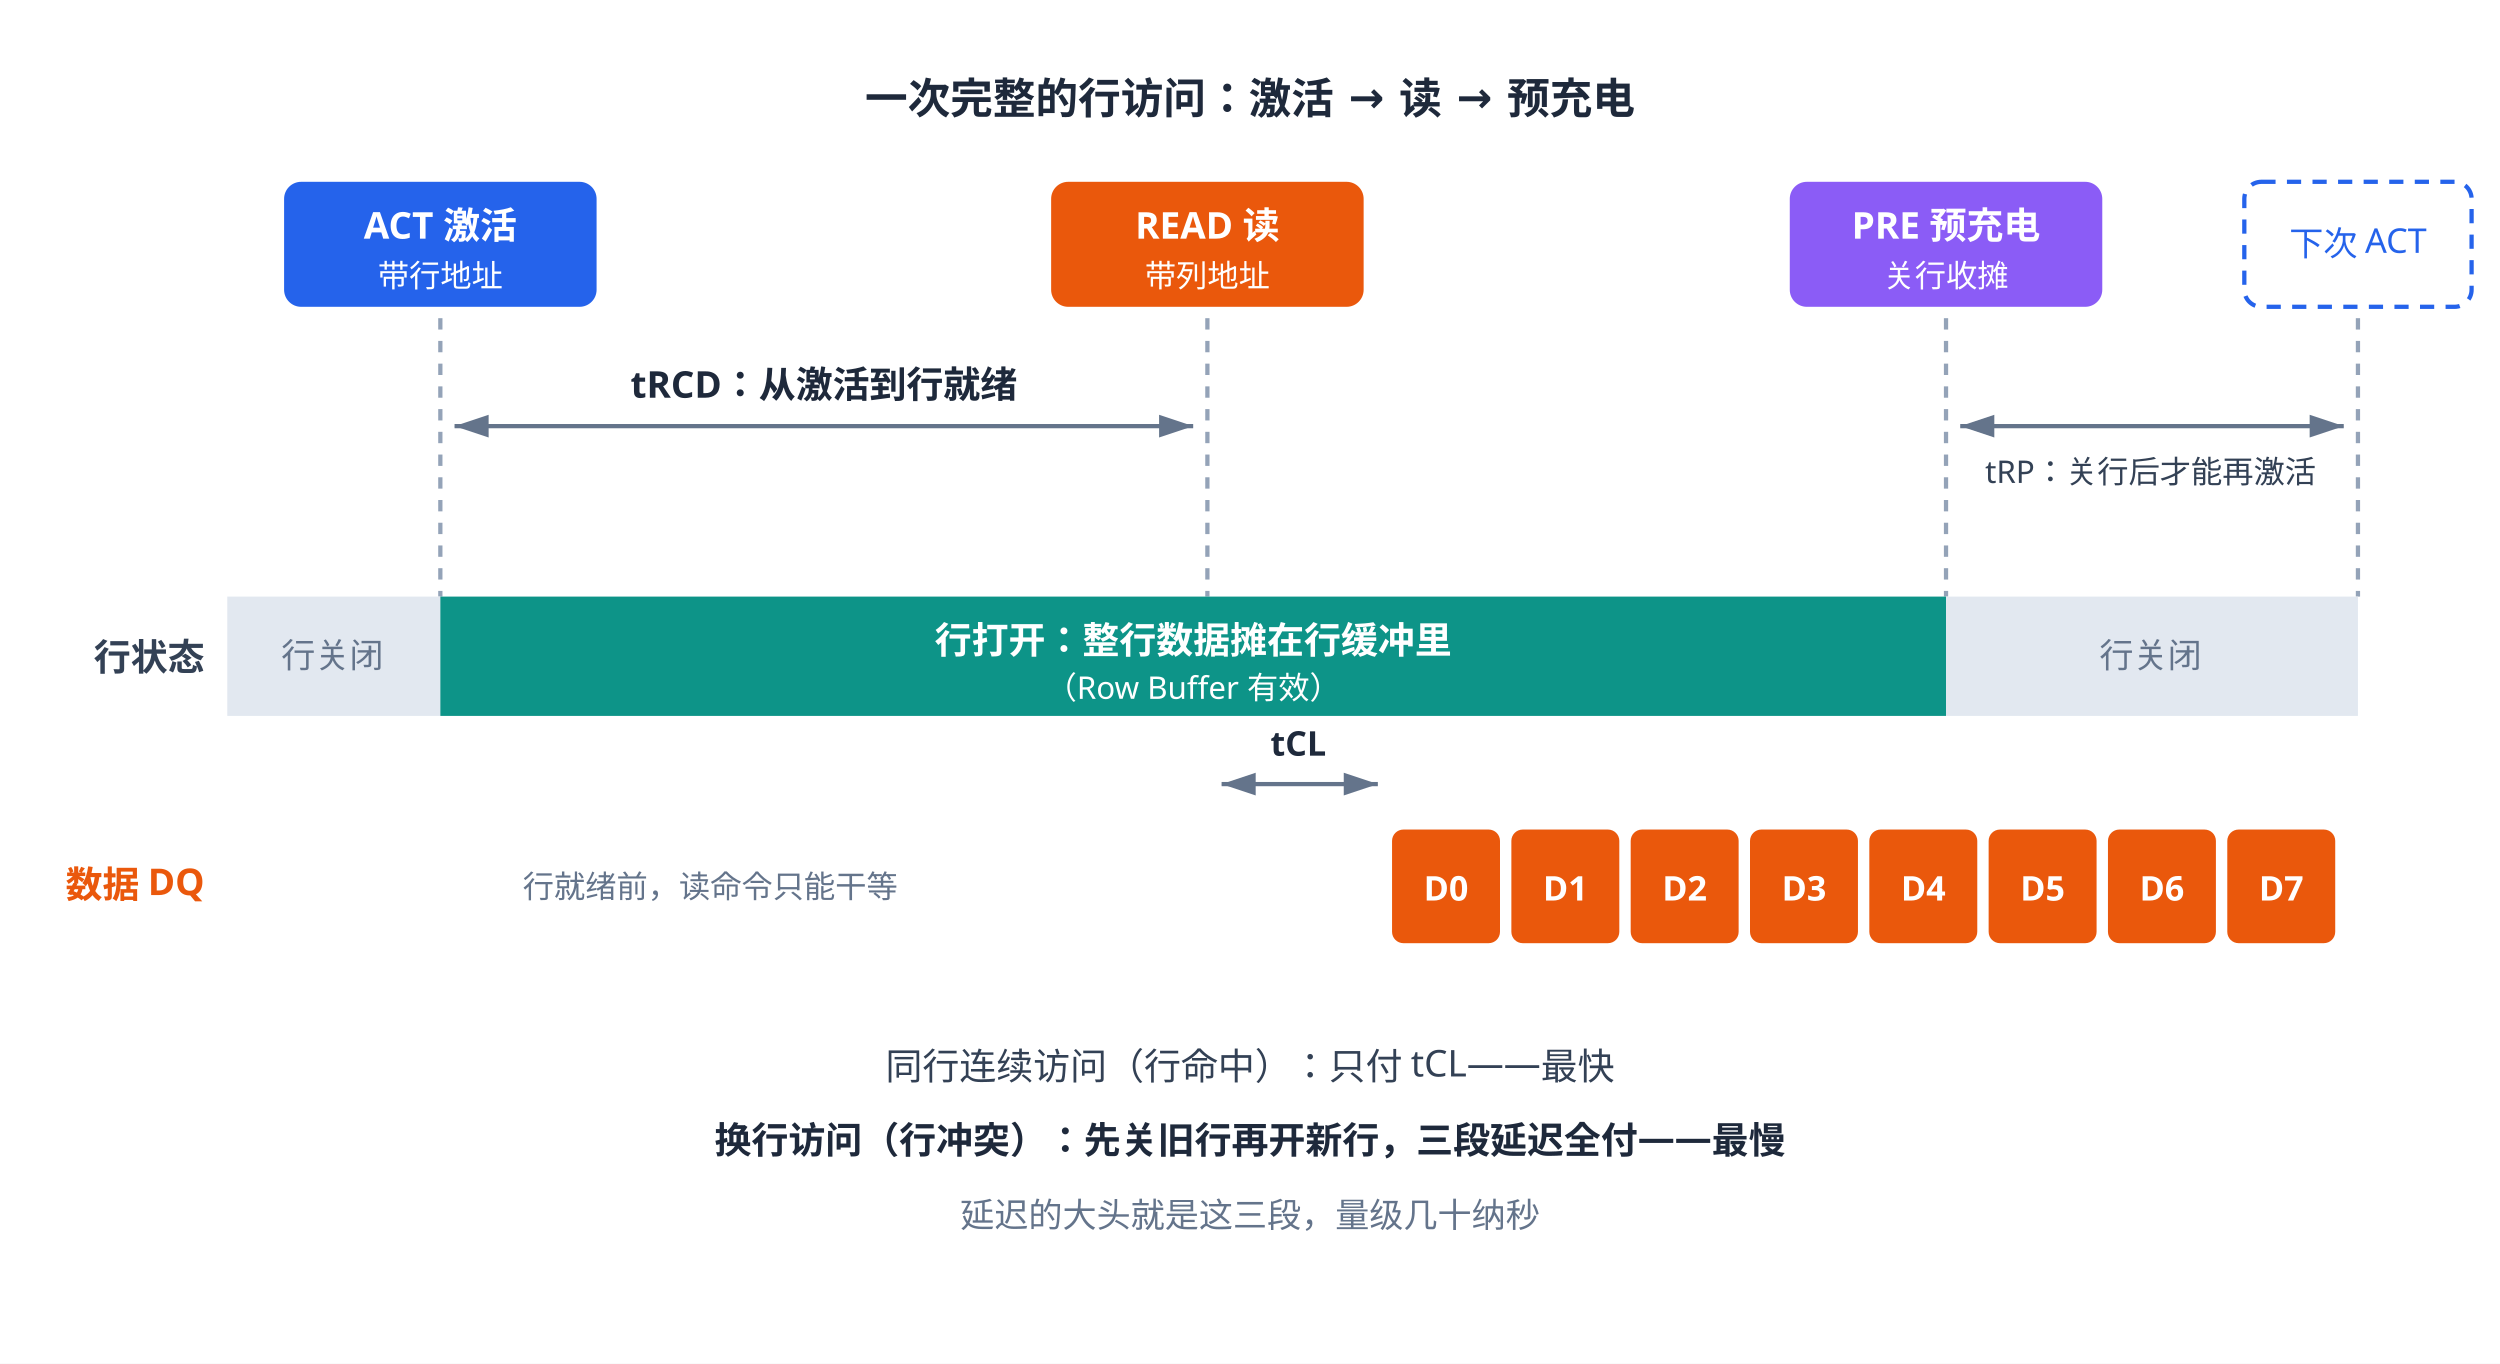
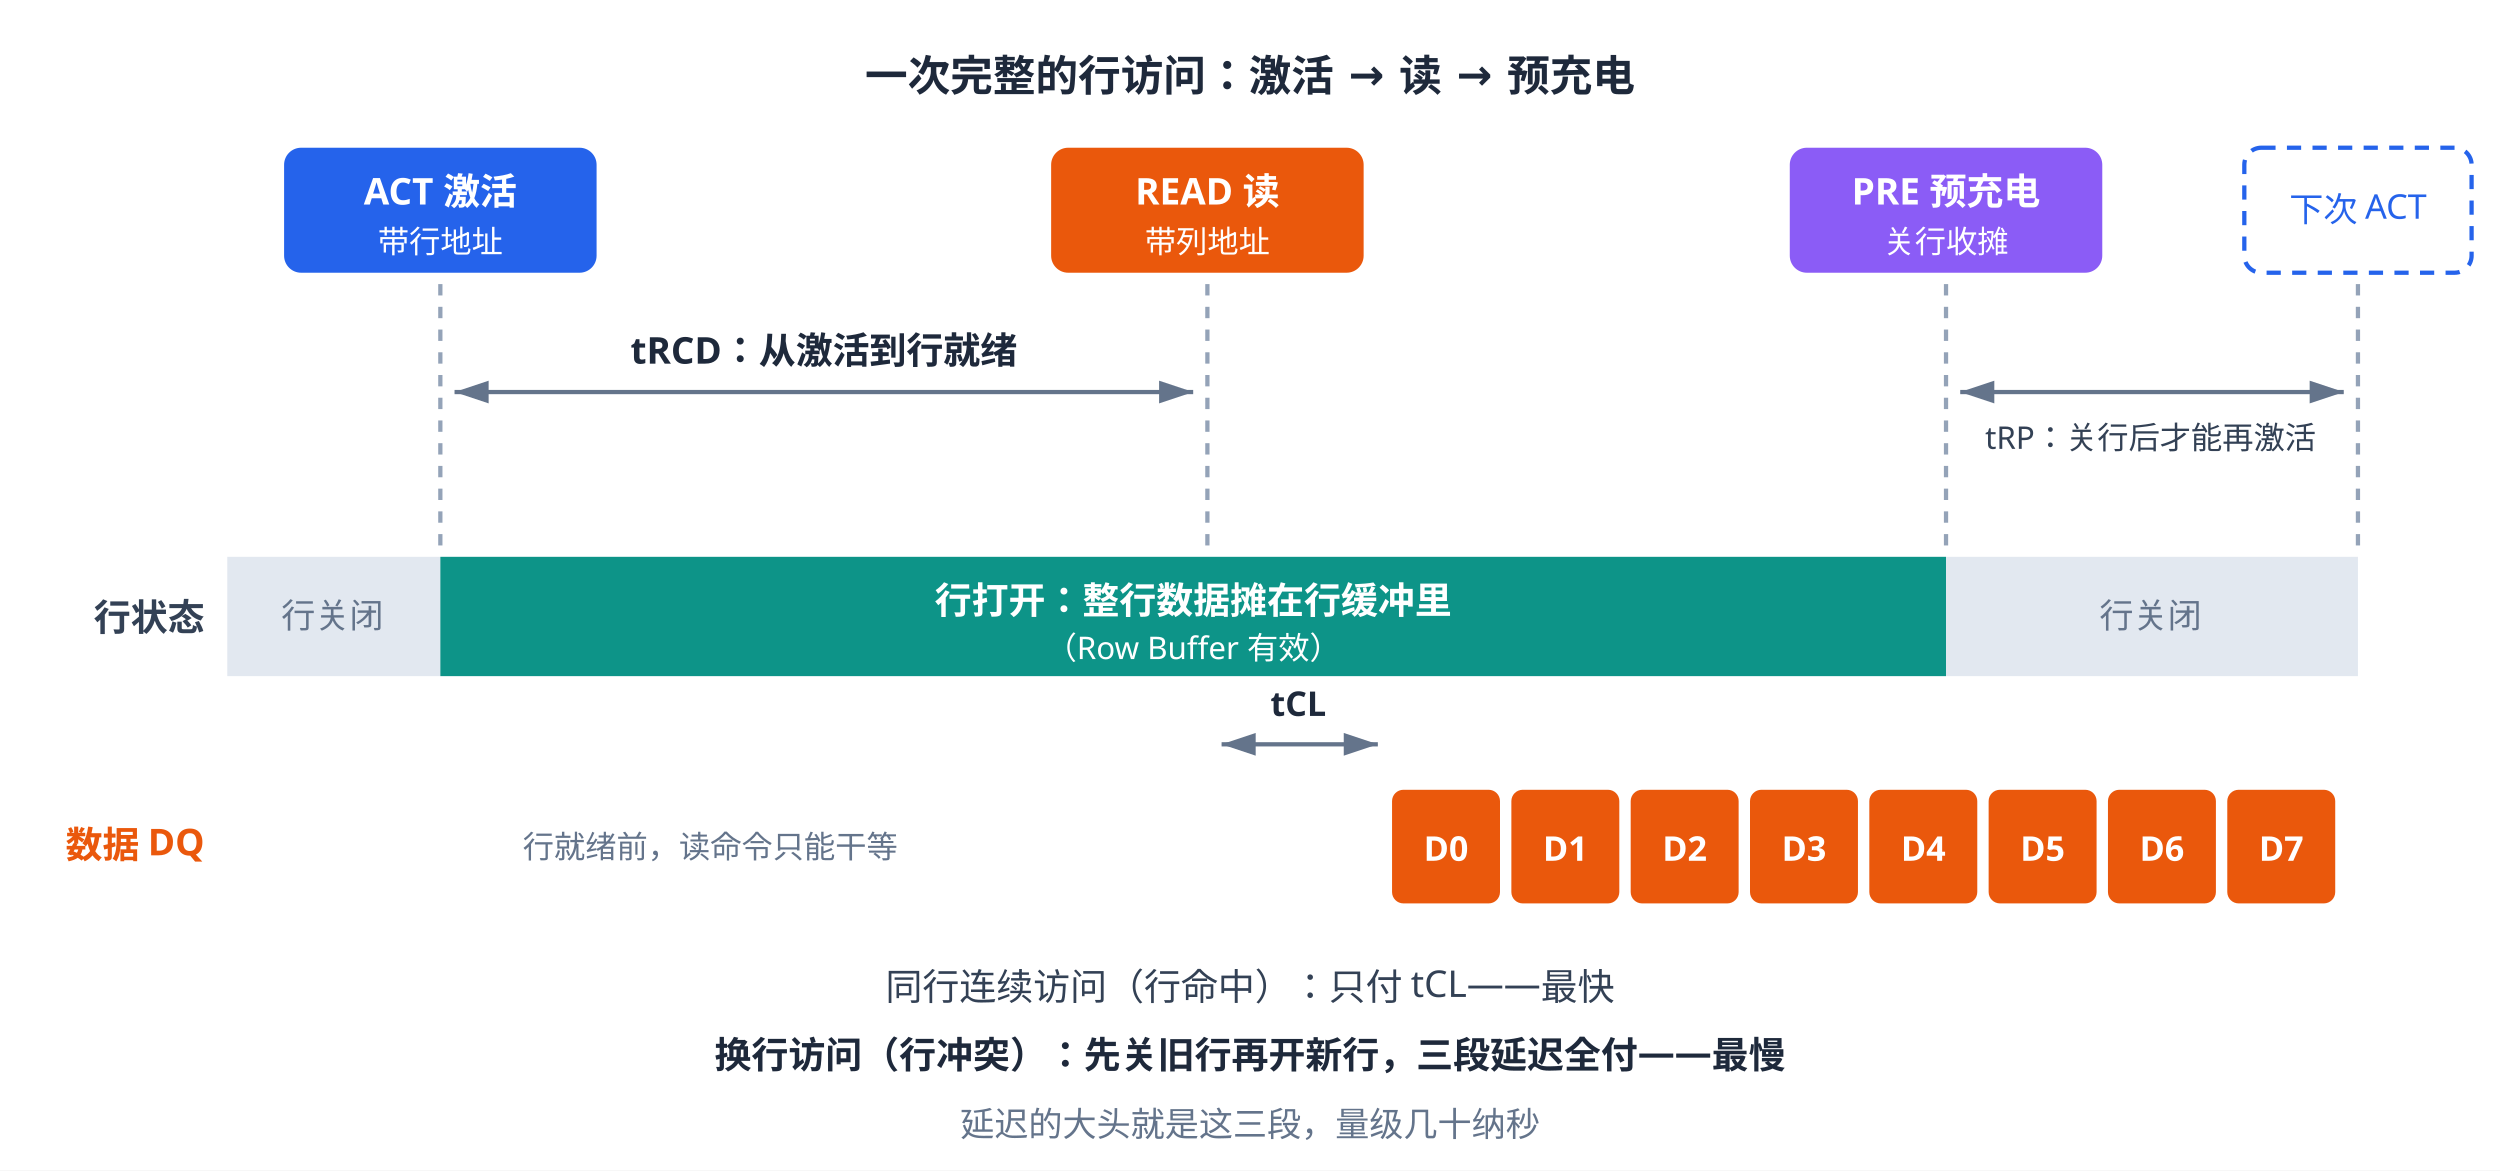
- <svg xmlns="http://www.w3.org/2000/svg" viewBox="0 0 880 480" font-family="'PingFang SC','Microsoft YaHei',sans-serif">
-   <rect x="0" y="0" width="880" height="480" fill="#ffffff" />
-   <text x="440" y="40" text-anchor="middle" fill="#1e293b" font-size="15" font-weight="bold">一次完整的行访问：激活 → 读 → 预充电</text>
-   <rect x="100" y="64" width="110" height="44" rx="6" fill="#2563eb" />
-   <text x="155" y="84" text-anchor="middle" fill="#ffffff" font-size="13" font-weight="bold">ACT 激活</text>
-   <text x="155" y="101" text-anchor="middle" fill="#ffffff" font-size="11">带行地址</text>
-   <rect x="370" y="64" width="110" height="44" rx="6" fill="#ea580c" />
-   <text x="425" y="84" text-anchor="middle" fill="#ffffff" font-size="13" font-weight="bold">READ 读</text>
-   <text x="425" y="101" text-anchor="middle" fill="#ffffff" font-size="11">带列地址</text>
-   <rect x="630" y="64" width="110" height="44" rx="6" fill="#8b5cf6" />
-   <text x="685" y="84" text-anchor="middle" fill="#ffffff" font-size="13" font-weight="bold">PRE 预充电</text>
-   <text x="685" y="101" text-anchor="middle" fill="#ffffff" font-size="11">关行收摊</text>
-   <rect x="790" y="64" width="80" height="44" rx="6" fill="none" stroke="#2563eb" stroke-width="1.5" stroke-dasharray="5,4" />
-   <text x="830" y="90" text-anchor="middle" fill="#2563eb" font-size="12">下次 ACT</text>
-   <line x1="155" y1="112" x2="155" y2="210" stroke="#94a3b8" stroke-width="1.5" stroke-dasharray="4,4" />
-   <line x1="425" y1="112" x2="425" y2="210" stroke="#94a3b8" stroke-width="1.5" stroke-dasharray="4,4" />
-   <line x1="685" y1="112" x2="685" y2="210" stroke="#94a3b8" stroke-width="1.5" stroke-dasharray="4,4" />
-   <line x1="830" y1="112" x2="830" y2="210" stroke="#94a3b8" stroke-width="1.5" stroke-dasharray="4,4" />
-   <line x1="160" y1="150" x2="420" y2="150" stroke="#64748b" stroke-width="1.5" />
-   <polygon points="160,150 172,146 172,154" fill="#64748b" />
-   <polygon points="420,150 408,146 408,154" fill="#64748b" />
-   <text x="290" y="140" text-anchor="middle" fill="#1e293b" font-size="13" font-weight="bold">tRCD：从激活到行就绪</text>
-   <line x1="690" y1="150" x2="825" y2="150" stroke="#64748b" stroke-width="1.5" />
-   <polygon points="690,150 702,146 702,154" fill="#64748b" />
-   <polygon points="825,150 813,146 813,154" fill="#64748b" />
-   <text x="757" y="170" text-anchor="middle" fill="#334155" font-size="11">tRP：关行后才能再激活</text>
-   <text x="72" y="236" text-anchor="end" fill="#334155" font-size="13" font-weight="bold">行状态</text>
-   <rect x="80" y="210" width="75" height="42" fill="#e2e8f0" />
-   <text x="117" y="235" text-anchor="middle" fill="#64748b" font-size="12">行关闭</text>
-   <rect x="155" y="210" width="530" height="42" fill="#0d9488" />
-   <text x="420" y="230" text-anchor="middle" fill="#ffffff" font-size="13" font-weight="bold">行打开：整行数据摊在行缓冲里</text>
-   <text x="420" y="246" text-anchor="middle" fill="#ffffff" font-size="11">（Row Buffer 有效）</text>
-   <rect x="685" y="210" width="145" height="42" fill="#e2e8f0" />
-   <text x="757" y="235" text-anchor="middle" fill="#64748b" font-size="12">行关闭</text>
-   <line x1="430" y1="276" x2="485" y2="276" stroke="#64748b" stroke-width="1.5" />
-   <polygon points="430,276 442,272 442,280" fill="#64748b" />
-   <polygon points="485,276 473,272 473,280" fill="#64748b" />
-   <text x="457" y="266" text-anchor="middle" fill="#1e293b" font-size="12" font-weight="bold">tCL</text>
-   <text x="72" y="316" text-anchor="end" fill="#ea580c" font-size="13" font-weight="bold">数据 DQ</text>
-   <text x="250" y="316" text-anchor="middle" fill="#64748b" font-size="11">行就绪前，读命令只能干等</text>
-   <rect x="490" y="292" width="38" height="40" rx="4" fill="#ea580c" />
-   <rect x="532" y="292" width="38" height="40" rx="4" fill="#ea580c" />
-   <rect x="574" y="292" width="38" height="40" rx="4" fill="#ea580c" />
-   <rect x="616" y="292" width="38" height="40" rx="4" fill="#ea580c" />
-   <rect x="658" y="292" width="38" height="40" rx="4" fill="#ea580c" />
-   <rect x="700" y="292" width="38" height="40" rx="4" fill="#ea580c" />
-   <rect x="742" y="292" width="38" height="40" rx="4" fill="#ea580c" />
-   <rect x="784" y="292" width="38" height="40" rx="4" fill="#ea580c" />
-   <text x="509" y="317" text-anchor="middle" fill="#ffffff" font-size="12" font-weight="bold">D0</text>
-   <text x="551" y="317" text-anchor="middle" fill="#ffffff" font-size="12" font-weight="bold">D1</text>
-   <text x="593" y="317" text-anchor="middle" fill="#ffffff" font-size="12" font-weight="bold">D2</text>
-   <text x="635" y="317" text-anchor="middle" fill="#ffffff" font-size="12" font-weight="bold">D3</text>
-   <text x="677" y="317" text-anchor="middle" fill="#ffffff" font-size="12" font-weight="bold">D4</text>
-   <text x="719" y="317" text-anchor="middle" fill="#ffffff" font-size="12" font-weight="bold">D5</text>
-   <text x="761" y="317" text-anchor="middle" fill="#ffffff" font-size="12" font-weight="bold">D6</text>
-   <text x="803" y="317" text-anchor="middle" fill="#ffffff" font-size="12" font-weight="bold">D7</text>
-   <text x="440" y="380" text-anchor="middle" fill="#334155" font-size="13">同行连续访问（行命中）：只付 tCL——最快</text>
-   <text x="440" y="406" text-anchor="middle" fill="#1e293b" font-size="13" font-weight="bold">换行访问（行冲突）：先关旧行再开新行，三段延迟全付——最慢</text>
-   <text x="440" y="432" text-anchor="middle" fill="#64748b" font-size="12">延迟的大头就是这三段，量级几十纳秒</text>
+ <svg xmlns="http://www.w3.org/2000/svg" viewBox="0 0 880 412" font-family="'PingFang SC','Microsoft YaHei',sans-serif">
+   <rect x="0" y="0" width="880" height="412" fill="#ffffff" />
+   <text x="440" y="32" text-anchor="middle" fill="#1e293b" font-size="15" font-weight="bold">一次完整的行访问：激活 → 读 → 预充电</text>
+   <rect x="100" y="52" width="110" height="44" rx="6" fill="#2563eb" />
+   <text x="155" y="72" text-anchor="middle" fill="#ffffff" font-size="13" font-weight="bold">ACT 激活</text>
+   <text x="155" y="89" text-anchor="middle" fill="#ffffff" font-size="11">带行地址</text>
+   <rect x="370" y="52" width="110" height="44" rx="6" fill="#ea580c" />
+   <text x="425" y="72" text-anchor="middle" fill="#ffffff" font-size="13" font-weight="bold">READ 读</text>
+   <text x="425" y="89" text-anchor="middle" fill="#ffffff" font-size="11">带列地址</text>
+   <rect x="630" y="52" width="110" height="44" rx="6" fill="#8b5cf6" />
+   <text x="685" y="72" text-anchor="middle" fill="#ffffff" font-size="13" font-weight="bold">PRE 预充电</text>
+   <text x="685" y="89" text-anchor="middle" fill="#ffffff" font-size="11">关行收摊</text>
+   <rect x="790" y="52" width="80" height="44" rx="6" fill="none" stroke="#2563eb" stroke-width="1.5" stroke-dasharray="5,4" />
+   <text x="830" y="78" text-anchor="middle" fill="#2563eb" font-size="12">下次 ACT</text>
+   <line x1="155" y1="100" x2="155" y2="196" stroke="#94a3b8" stroke-width="1.5" stroke-dasharray="4,4" />
+   <line x1="425" y1="100" x2="425" y2="196" stroke="#94a3b8" stroke-width="1.5" stroke-dasharray="4,4" />
+   <line x1="685" y1="100" x2="685" y2="196" stroke="#94a3b8" stroke-width="1.5" stroke-dasharray="4,4" />
+   <line x1="830" y1="100" x2="830" y2="196" stroke="#94a3b8" stroke-width="1.5" stroke-dasharray="4,4" />
+   <line x1="160" y1="138" x2="420" y2="138" stroke="#64748b" stroke-width="1.5" />
+   <polygon points="160,138 172,134 172,142" fill="#64748b" />
+   <polygon points="420,138 408,134 408,142" fill="#64748b" />
+   <text x="290" y="128" text-anchor="middle" fill="#1e293b" font-size="13" font-weight="bold">tRCD：从激活到行就绪</text>
+   <line x1="690" y1="138" x2="825" y2="138" stroke="#64748b" stroke-width="1.5" />
+   <polygon points="690,138 702,134 702,142" fill="#64748b" />
+   <polygon points="825,138 813,134 813,142" fill="#64748b" />
+   <text x="757" y="158" text-anchor="middle" fill="#334155" font-size="11">tRP：关行后才能再激活</text>
+   <text x="72" y="222" text-anchor="end" fill="#334155" font-size="13" font-weight="bold">行状态</text>
+   <rect x="80" y="196" width="75" height="42" fill="#e2e8f0" />
+   <text x="117" y="221" text-anchor="middle" fill="#64748b" font-size="12">行关闭</text>
+   <rect x="155" y="196" width="530" height="42" fill="#0d9488" />
+   <text x="420" y="216" text-anchor="middle" fill="#ffffff" font-size="13" font-weight="bold">行打开：整行数据摊在行缓冲里</text>
+   <text x="420" y="232" text-anchor="middle" fill="#ffffff" font-size="11">（Row Buffer 有效）</text>
+   <rect x="685" y="196" width="145" height="42" fill="#e2e8f0" />
+   <text x="757" y="221" text-anchor="middle" fill="#64748b" font-size="12">行关闭</text>
+   <line x1="430" y1="262" x2="485" y2="262" stroke="#64748b" stroke-width="1.5" />
+   <polygon points="430,262 442,258 442,266" fill="#64748b" />
+   <polygon points="485,262 473,258 473,266" fill="#64748b" />
+   <text x="457" y="252" text-anchor="middle" fill="#1e293b" font-size="12" font-weight="bold">tCL</text>
+   <text x="72" y="302" text-anchor="end" fill="#ea580c" font-size="13" font-weight="bold">数据 DQ</text>
+   <text x="250" y="302" text-anchor="middle" fill="#64748b" font-size="11">行就绪前，读命令只能干等</text>
+   <rect x="490" y="278" width="38" height="40" rx="4" fill="#ea580c" />
+   <rect x="532" y="278" width="38" height="40" rx="4" fill="#ea580c" />
+   <rect x="574" y="278" width="38" height="40" rx="4" fill="#ea580c" />
+   <rect x="616" y="278" width="38" height="40" rx="4" fill="#ea580c" />
+   <rect x="658" y="278" width="38" height="40" rx="4" fill="#ea580c" />
+   <rect x="700" y="278" width="38" height="40" rx="4" fill="#ea580c" />
+   <rect x="742" y="278" width="38" height="40" rx="4" fill="#ea580c" />
+   <rect x="784" y="278" width="38" height="40" rx="4" fill="#ea580c" />
+   <text x="509" y="303" text-anchor="middle" fill="#ffffff" font-size="12" font-weight="bold">D0</text>
+   <text x="551" y="303" text-anchor="middle" fill="#ffffff" font-size="12" font-weight="bold">D1</text>
+   <text x="593" y="303" text-anchor="middle" fill="#ffffff" font-size="12" font-weight="bold">D2</text>
+   <text x="635" y="303" text-anchor="middle" fill="#ffffff" font-size="12" font-weight="bold">D3</text>
+   <text x="677" y="303" text-anchor="middle" fill="#ffffff" font-size="12" font-weight="bold">D4</text>
+   <text x="719" y="303" text-anchor="middle" fill="#ffffff" font-size="12" font-weight="bold">D5</text>
+   <text x="761" y="303" text-anchor="middle" fill="#ffffff" font-size="12" font-weight="bold">D6</text>
+   <text x="803" y="303" text-anchor="middle" fill="#ffffff" font-size="12" font-weight="bold">D7</text>
+   <text x="440" y="352" text-anchor="middle" fill="#334155" font-size="13">同行连续访问（行命中）：只付 tCL——最快</text>
+   <text x="440" y="376" text-anchor="middle" fill="#1e293b" font-size="13" font-weight="bold">换行访问（行冲突）：先关旧行再开新行，三段延迟全付——最慢</text>
+   <text x="440" y="400" text-anchor="middle" fill="#64748b" font-size="12">延迟的大头就是这三段，量级几十纳秒</text>
</svg>
